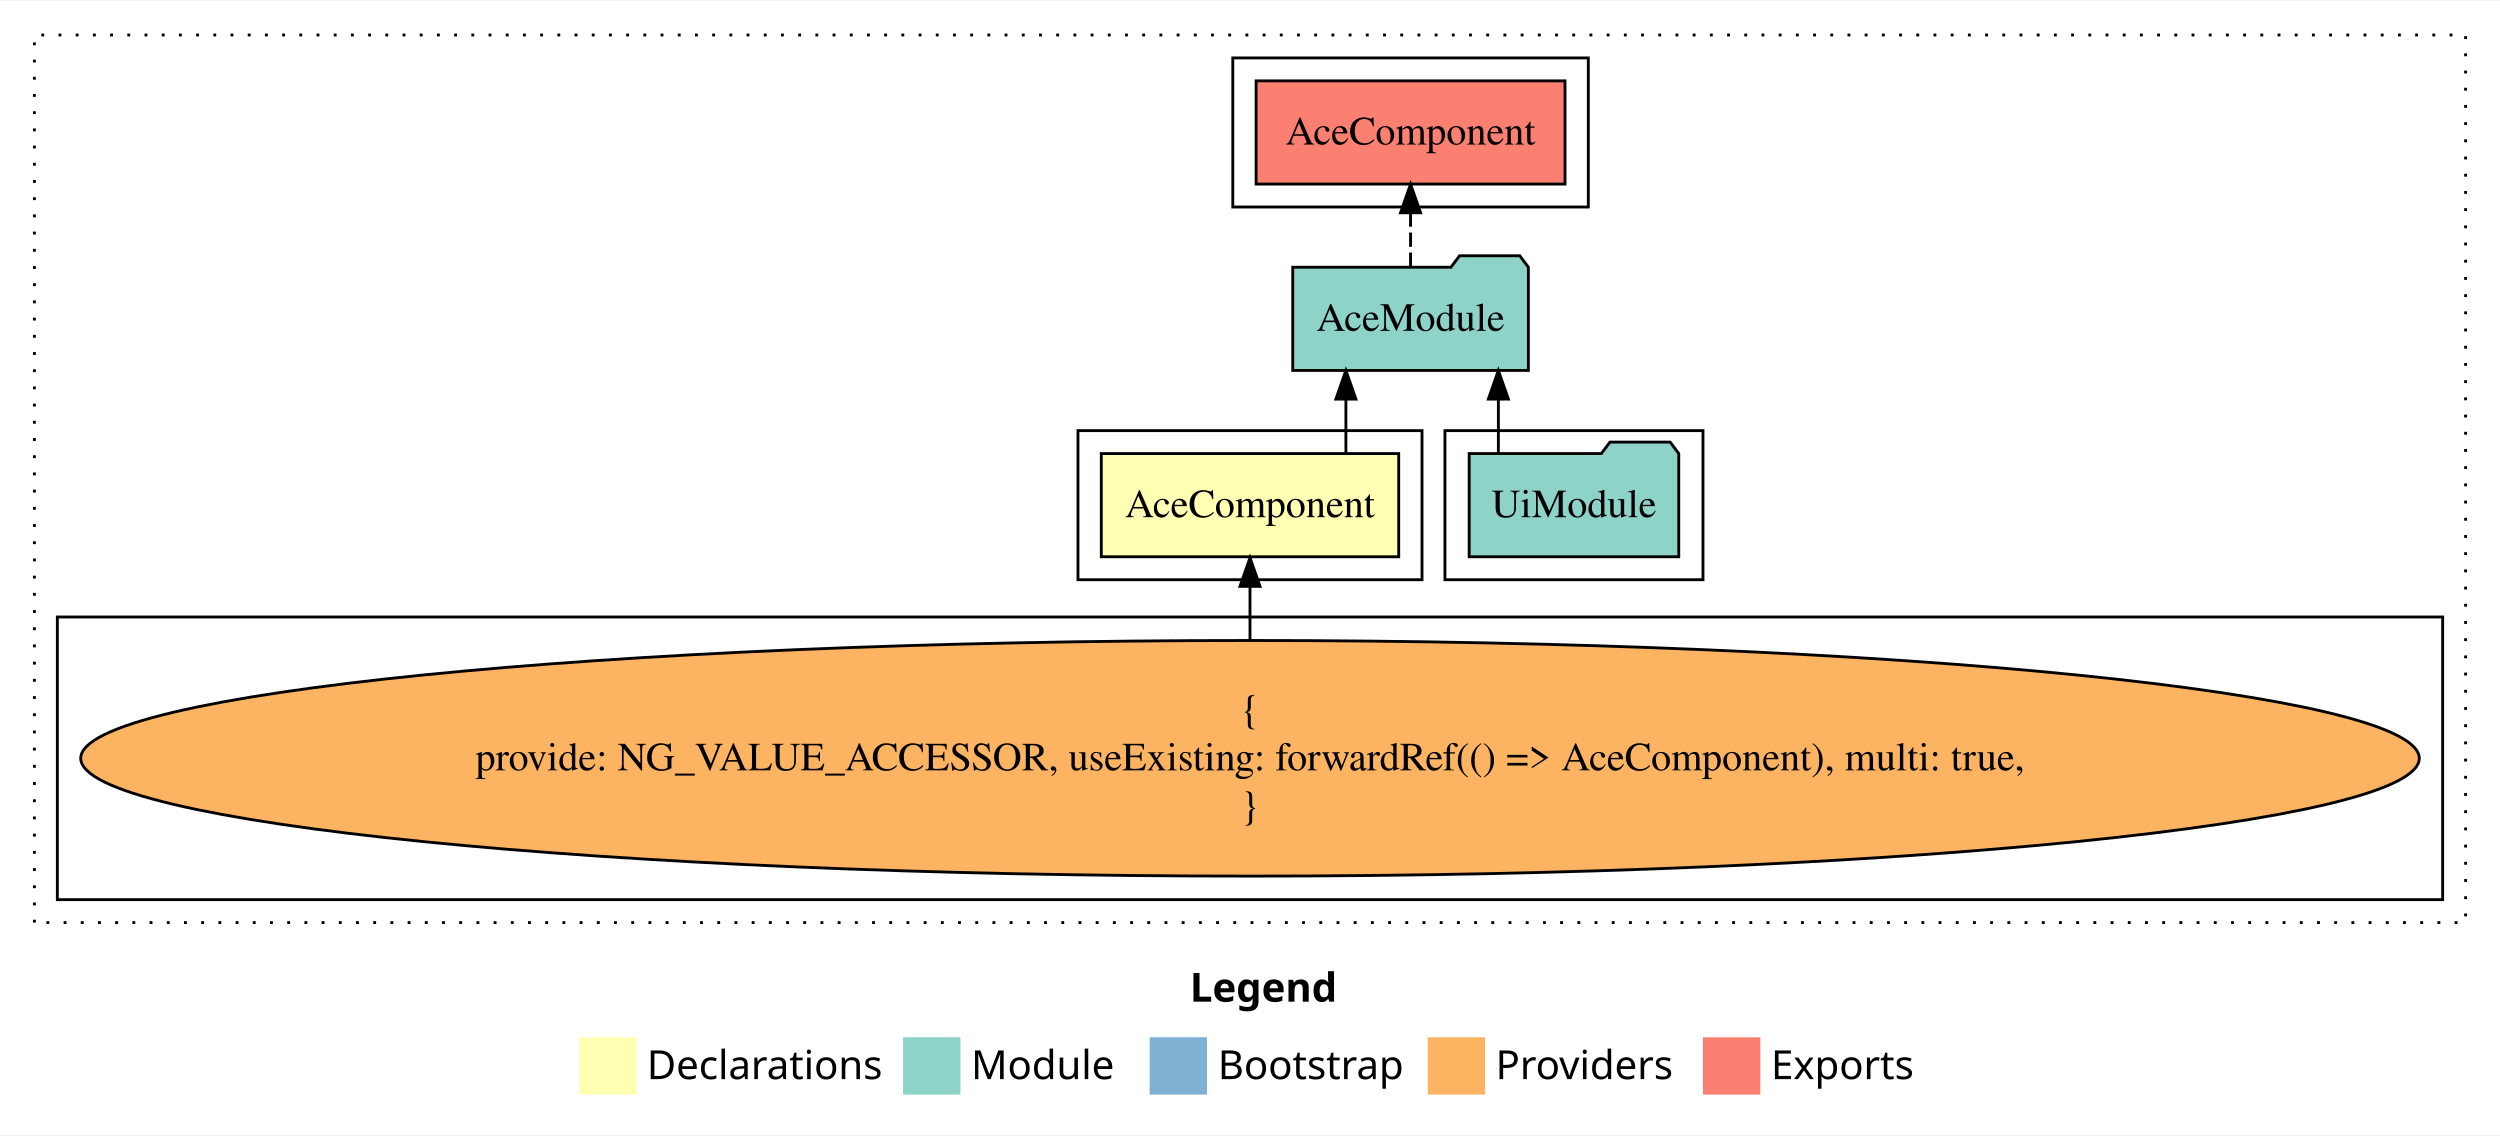
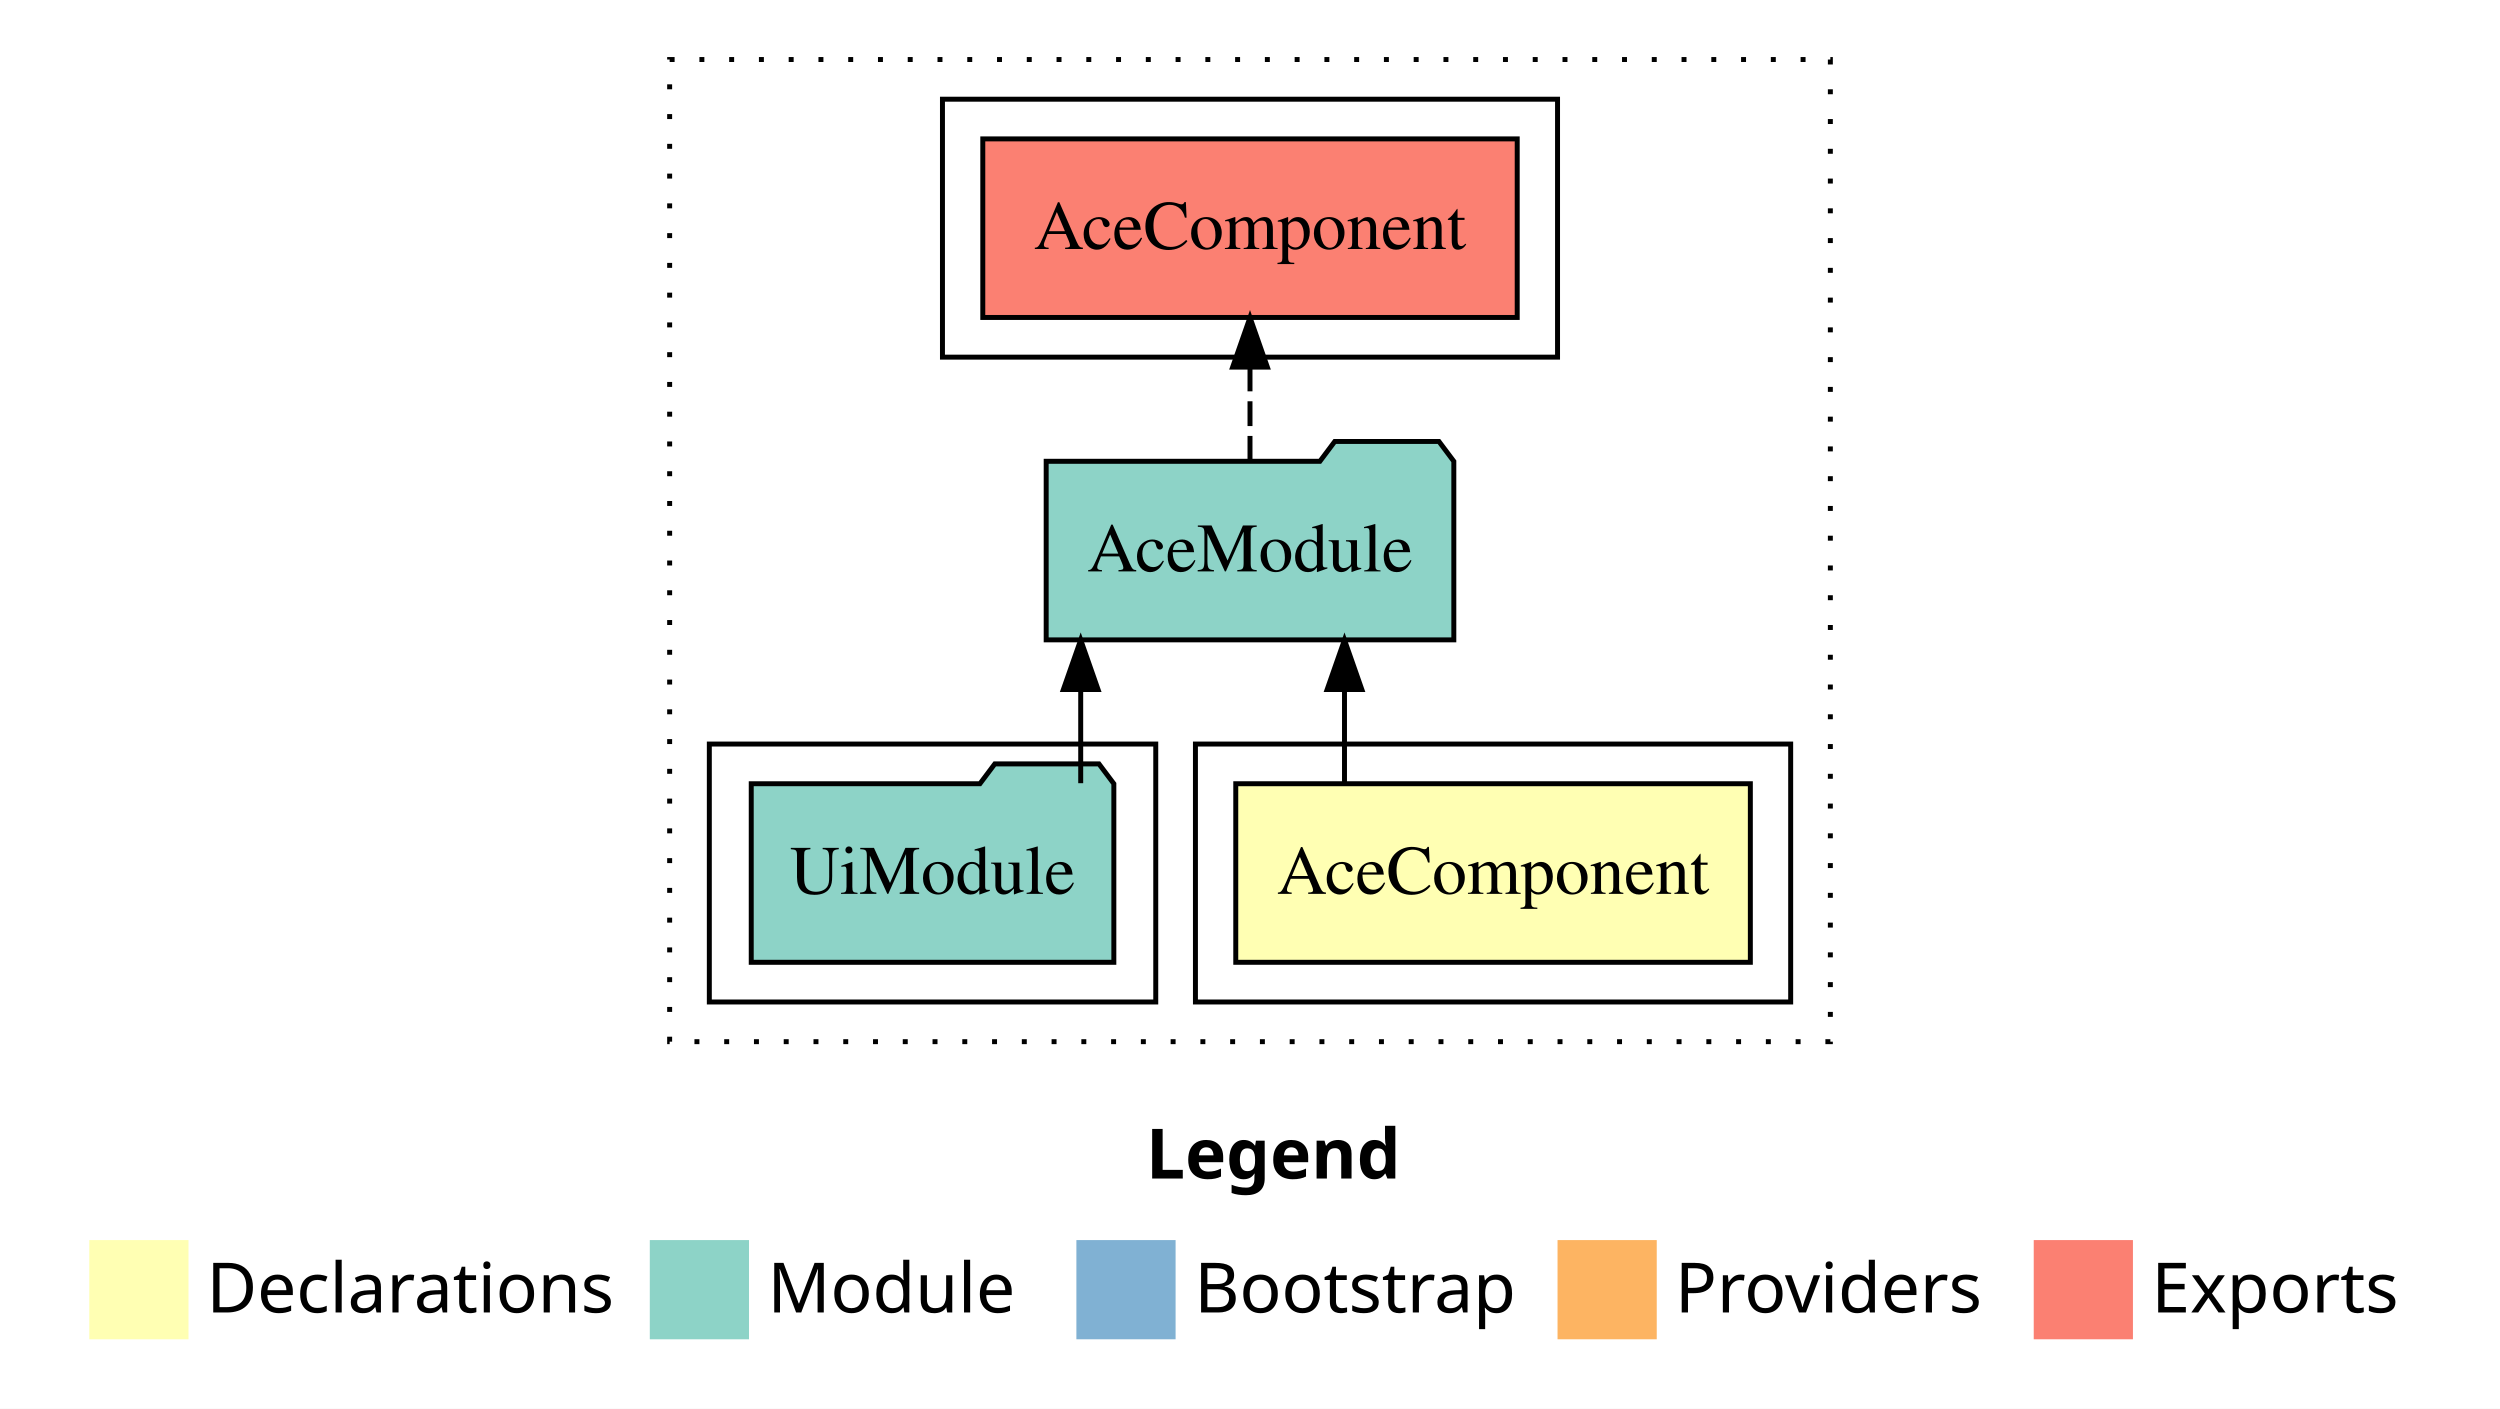
- <svg xmlns="http://www.w3.org/2000/svg" width="872pt" height="396pt" viewBox="0.00 0.00 872.00 395.59">
-   <g id="graph0" class="graph" transform="scale(1 1) rotate(0) translate(4 391.59)">
-     <polygon fill="white" stroke="transparent" points="-4,4 -4,-391.59 868,-391.59 868,4 -4,4" />
-     <text text-anchor="start" x="411.01" y="-42.4" font-family="sans-serif" font-weight="bold" font-size="14.00">Legend</text>
-     <polygon fill="#ffffb3" stroke="transparent" points="198,-10 198,-30 218,-30 218,-10 198,-10" />
-     <text text-anchor="start" x="221.63" y="-15.4" font-family="sans-serif" font-size="14.00">  Declarations</text>
-     <polygon fill="#8dd3c7" stroke="transparent" points="311,-10 311,-30 331,-30 331,-10 311,-10" />
-     <text text-anchor="start" x="334.73" y="-15.4" font-family="sans-serif" font-size="14.00">  Module</text>
-     <polygon fill="#80b1d3" stroke="transparent" points="397,-10 397,-30 417,-30 417,-10 397,-10" />
-     <text text-anchor="start" x="420.78" y="-15.4" font-family="sans-serif" font-size="14.00">  Bootstrap</text>
-     <polygon fill="#fdb462" stroke="transparent" points="494,-10 494,-30 514,-30 514,-10 494,-10" />
-     <text text-anchor="start" x="517.67" y="-15.4" font-family="sans-serif" font-size="14.00">  Providers</text>
-     <polygon fill="#fb8072" stroke="transparent" points="590,-10 590,-30 610,-30 610,-10 590,-10" />
-     <text text-anchor="start" x="613.73" y="-15.4" font-family="sans-serif" font-size="14.00">  Exports</text>
+ <svg xmlns="http://www.w3.org/2000/svg" width="504pt" height="284pt" viewBox="0.00 0.00 504.00 284.00">
+   <g id="graph0" class="graph" transform="scale(1 1) rotate(0) translate(4 280)">
+     <polygon fill="white" stroke="transparent" points="-4,4 -4,-280 500,-280 500,4 -4,4" />
+     <text text-anchor="start" x="227.01" y="-42.4" font-family="sans-serif" font-weight="bold" font-size="14.00">Legend</text>
+     <polygon fill="#ffffb3" stroke="transparent" points="14,-10 14,-30 34,-30 34,-10 14,-10" />
+     <text text-anchor="start" x="37.63" y="-15.4" font-family="sans-serif" font-size="14.00">  Declarations</text>
+     <polygon fill="#8dd3c7" stroke="transparent" points="127,-10 127,-30 147,-30 147,-10 127,-10" />
+     <text text-anchor="start" x="150.73" y="-15.4" font-family="sans-serif" font-size="14.00">  Module</text>
+     <polygon fill="#80b1d3" stroke="transparent" points="213,-10 213,-30 233,-30 233,-10 213,-10" />
+     <text text-anchor="start" x="236.78" y="-15.4" font-family="sans-serif" font-size="14.00">  Bootstrap</text>
+     <polygon fill="#fdb462" stroke="transparent" points="310,-10 310,-30 330,-30 330,-10 310,-10" />
+     <text text-anchor="start" x="333.67" y="-15.4" font-family="sans-serif" font-size="14.00">  Providers</text>
+     <polygon fill="#fb8072" stroke="transparent" points="406,-10 406,-30 426,-30 426,-10 406,-10" />
+     <text text-anchor="start" x="429.73" y="-15.4" font-family="sans-serif" font-size="14.00">  Exports</text>
    <g id="clust1" class="cluster">
-       <polygon fill="none" stroke="black" stroke-dasharray="1,5" points="8,-70 8,-379.59 856,-379.59 856,-70 8,-70" />
+       <polygon fill="none" stroke="black" stroke-dasharray="1,5" points="131,-70 131,-268 365,-268 365,-70 131,-70" />
+     </g>
+     <g id="clust2" class="cluster">
+       <polygon fill="none" stroke="black" points="237,-78 237,-130 357,-130 357,-78 237,-78" />
    </g>
    <g id="clust4" class="cluster">
-       <polygon fill="none" stroke="black" points="500,-189.59 500,-241.59 590,-241.59 590,-189.59 500,-189.59" />
-     </g>
-     <g id="clust2" class="cluster">
-       <polygon fill="none" stroke="black" points="372,-189.59 372,-241.59 492,-241.59 492,-189.59 372,-189.59" />
-     </g>
-     <g id="clust3" class="cluster">
-       <polygon fill="none" stroke="black" points="16,-78 16,-176.59 848,-176.59 848,-78 16,-78" />
+       <polygon fill="none" stroke="black" points="139,-78 139,-130 229,-130 229,-78 139,-78" />
    </g>
    <g id="clust5" class="cluster">
-       <polygon fill="none" stroke="black" points="426,-319.59 426,-371.59 550,-371.59 550,-319.59 426,-319.59" />
+       <polygon fill="none" stroke="black" points="186,-208 186,-260 310,-260 310,-208 186,-208" />
    </g>
    <g id="node1" class="node">
-       <polygon fill="#ffffb3" stroke="black" points="483.87,-233.59 380.13,-233.59 380.13,-197.59 483.87,-197.59 483.87,-233.59" />
-       <text text-anchor="middle" x="432" y="-211.39" font-family="Times,serif" font-size="14.00">AceComponent</text>
+       <polygon fill="#ffffb3" stroke="black" points="348.87,-122 245.13,-122 245.13,-86 348.87,-86 348.87,-122" />
+       <text text-anchor="middle" x="297" y="-99.8" font-family="Times,serif" font-size="14.00">AceComponent</text>
    </g>
    <g id="node2" class="node">
-       <polygon fill="#8dd3c7" stroke="black" points="529.09,-298.59 526.09,-302.59 505.09,-302.59 502.09,-298.59 446.91,-298.59 446.91,-262.59 529.09,-262.59 529.09,-298.59" />
-       <text text-anchor="middle" x="488" y="-276.39" font-family="Times,serif" font-size="14.00">AceModule</text>
+       <polygon fill="#8dd3c7" stroke="black" points="289.09,-187 286.09,-191 265.09,-191 262.09,-187 206.91,-187 206.91,-151 289.09,-151 289.09,-187" />
+       <text text-anchor="middle" x="248" y="-164.8" font-family="Times,serif" font-size="14.00">AceModule</text>
    </g>
    <g id="edge1" class="edge">
-       <path fill="none" stroke="black" d="M465.45,-233.7C465.45,-233.7 465.45,-252.58 465.45,-252.58" />
-       <polygon fill="black" stroke="black" points="461.95,-252.58 465.45,-262.58 468.95,-252.58 461.95,-252.58" />
+       <path fill="none" stroke="black" d="M267.05,-122.11C267.05,-122.11 267.05,-140.99 267.05,-140.99" />
+       <polygon fill="black" stroke="black" points="263.55,-140.99 267.05,-150.99 270.55,-140.99 263.55,-140.99" />
    </g>
-     <g id="node5" class="node">
-       <polygon fill="#fb8072" stroke="black" points="541.87,-363.59 434.13,-363.59 434.13,-327.59 541.87,-327.59 541.87,-363.59" />
-       <text text-anchor="middle" x="488" y="-341.39" font-family="Times,serif" font-size="14.00">AceComponent </text>
+     <g id="node4" class="node">
+       <polygon fill="#fb8072" stroke="black" points="301.87,-252 194.13,-252 194.13,-216 301.87,-216 301.87,-252" />
+       <text text-anchor="middle" x="248" y="-229.8" font-family="Times,serif" font-size="14.00">AceComponent </text>
    </g>
-     <g id="edge4" class="edge">
-       <path fill="none" stroke="black" stroke-dasharray="5,2" d="M488,-298.7C488,-298.7 488,-317.58 488,-317.58" />
-       <polygon fill="black" stroke="black" points="484.5,-317.58 488,-327.58 491.5,-317.58 484.5,-317.58" />
+     <g id="edge3" class="edge">
+       <path fill="none" stroke="black" stroke-dasharray="5,2" d="M248,-187.11C248,-187.11 248,-205.99 248,-205.99" />
+       <polygon fill="black" stroke="black" points="244.5,-205.99 248,-215.99 251.5,-205.99 244.5,-205.99" />
    </g>
    <g id="node3" class="node">
-       <ellipse fill="#fdb462" stroke="black" cx="432" cy="-127.3" rx="407.84" ry="41.09" />
-       <text text-anchor="middle" x="432" y="-139.9" font-family="Times,serif" font-size="14.00">{</text>
-       <text text-anchor="middle" x="432" y="-123.1" font-family="Times,serif" font-size="14.00">    provide: NG_VALUE_ACCESSOR, useExisting: forwardRef(() =&gt; AceComponent), multi: true,</text>
-       <text text-anchor="middle" x="432" y="-106.3" font-family="Times,serif" font-size="14.00">}</text>
+       <polygon fill="#8dd3c7" stroke="black" points="220.55,-122 217.55,-126 196.55,-126 193.55,-122 147.45,-122 147.45,-86 220.55,-86 220.55,-122" />
+       <text text-anchor="middle" x="184" y="-99.8" font-family="Times,serif" font-size="14.00">UiModule</text>
    </g>
    <g id="edge2" class="edge">
-       <path fill="none" stroke="black" d="M432,-168.6C432,-168.6 432,-187.26 432,-187.26" />
-       <polygon fill="black" stroke="black" points="428.5,-187.26 432,-197.26 435.5,-187.26 428.5,-187.26" />
-     </g>
-     <g id="node4" class="node">
-       <polygon fill="#8dd3c7" stroke="black" points="581.55,-233.59 578.55,-237.59 557.55,-237.59 554.55,-233.59 508.45,-233.59 508.45,-197.59 581.55,-197.59 581.55,-233.59" />
-       <text text-anchor="middle" x="545" y="-211.39" font-family="Times,serif" font-size="14.00">UiModule</text>
-     </g>
-     <g id="edge3" class="edge">
-       <path fill="none" stroke="black" d="M518.63,-233.7C518.63,-233.7 518.63,-252.58 518.63,-252.58" />
-       <polygon fill="black" stroke="black" points="515.13,-252.58 518.63,-262.58 522.13,-252.58 515.13,-252.58" />
+       <path fill="none" stroke="black" d="M213.87,-122.11C213.87,-122.11 213.87,-140.99 213.87,-140.99" />
+       <polygon fill="black" stroke="black" points="210.37,-140.99 213.87,-150.99 217.37,-140.99 210.37,-140.99" />
    </g>
  </g>
</svg>
